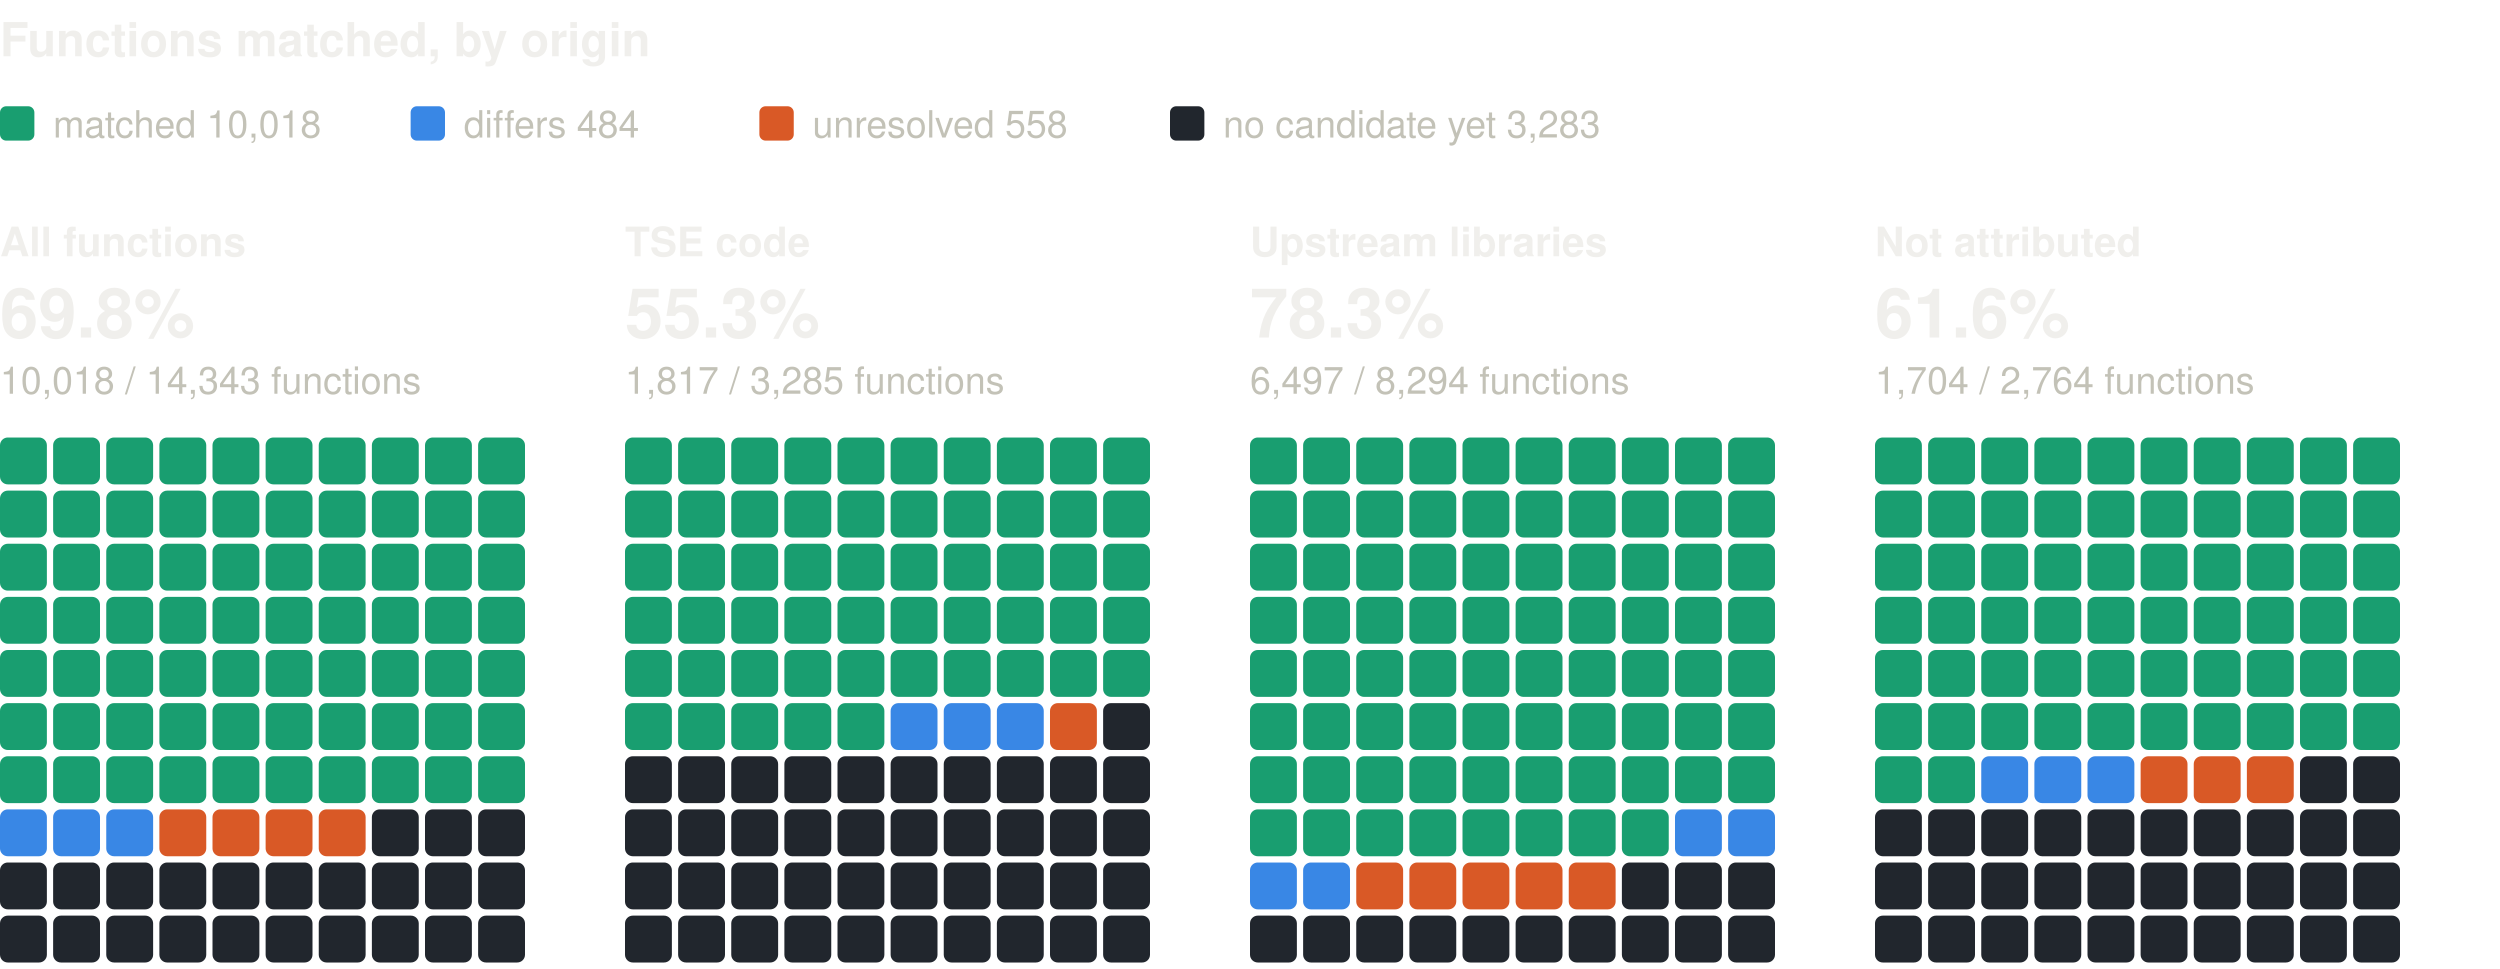
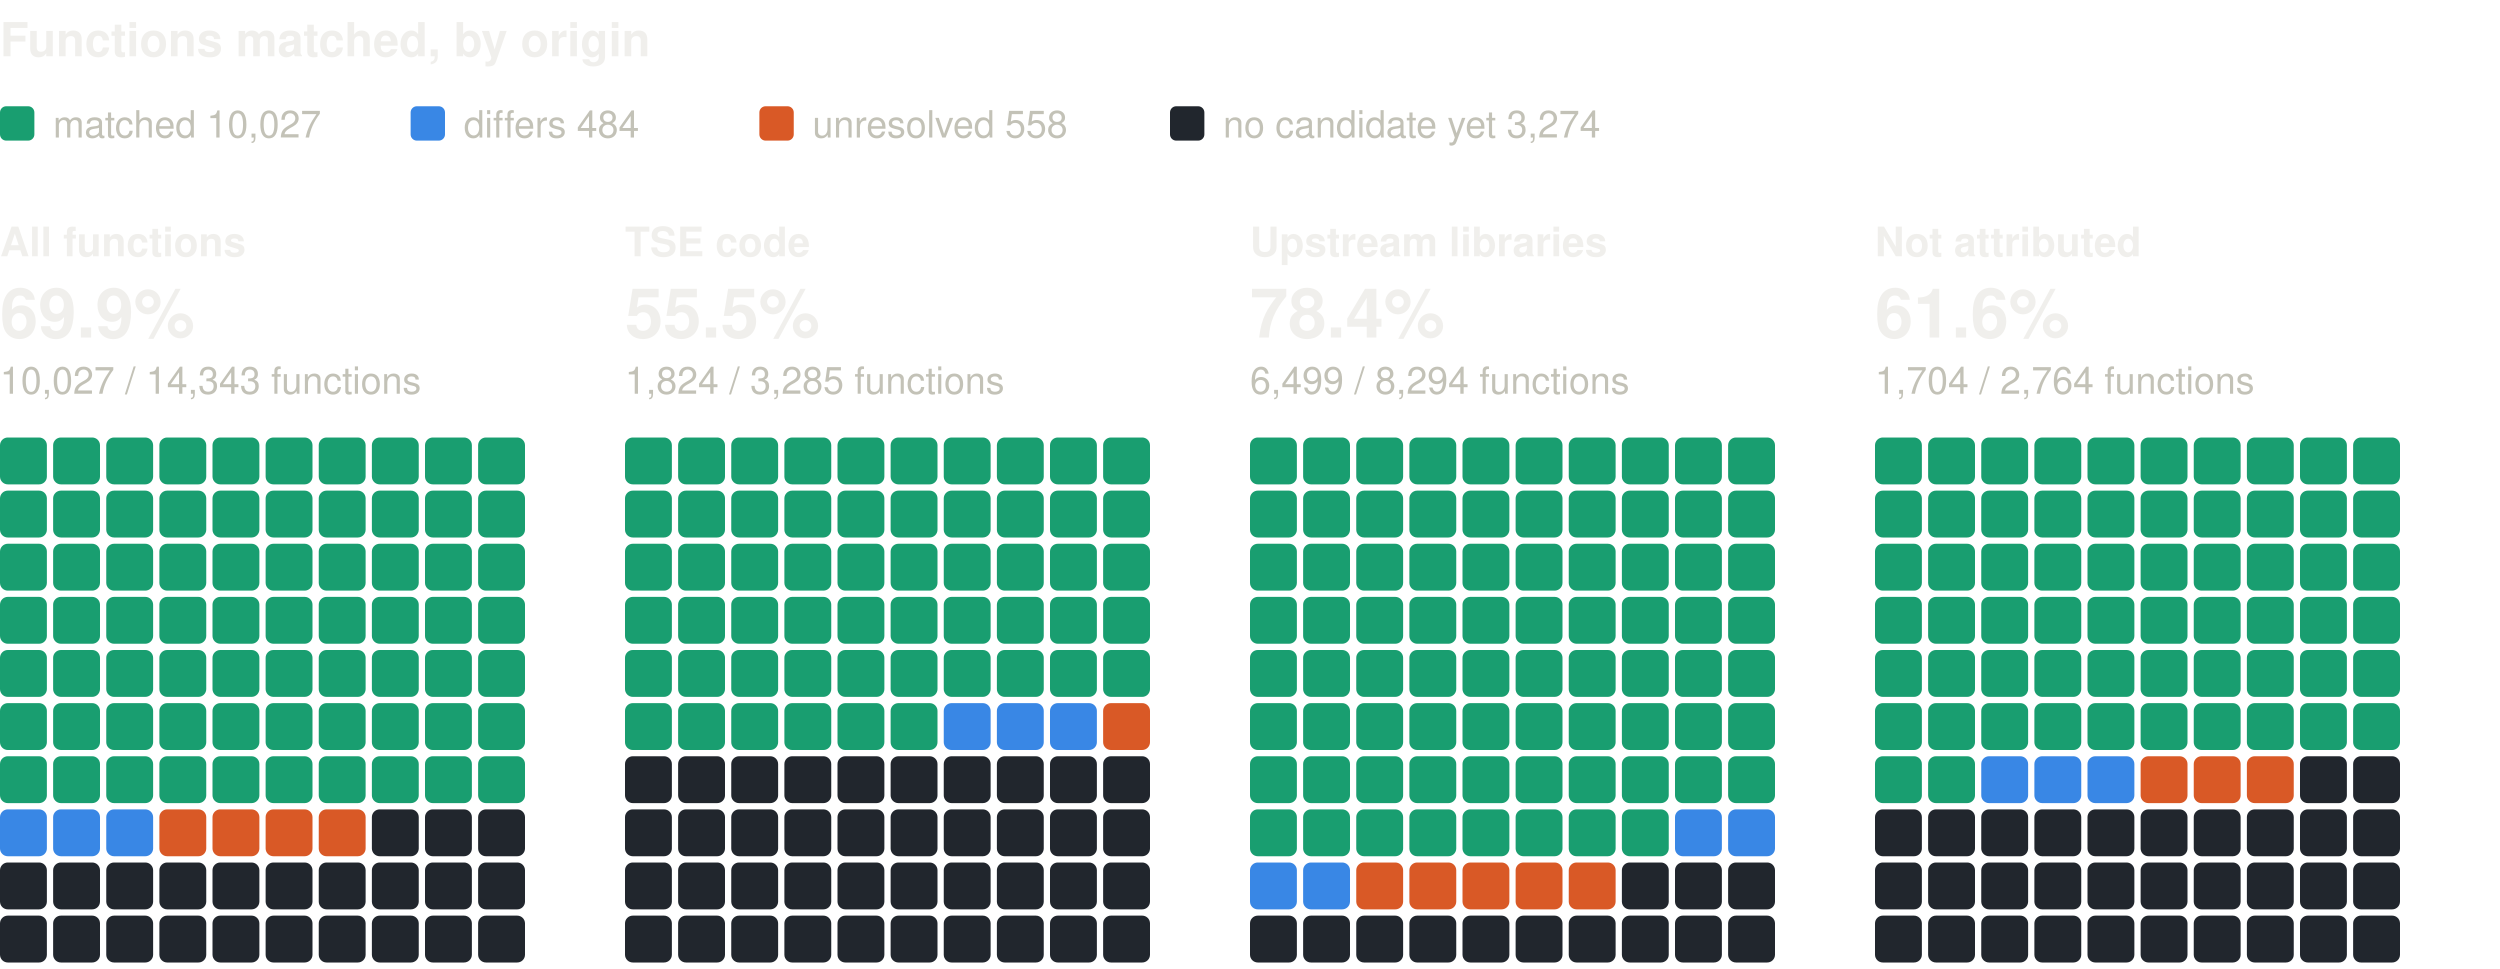
<svg xmlns="http://www.w3.org/2000/svg" width="800" height="310" viewBox="0 0 800 310" role="img" aria-label="Functions matched, by origin: one square per percent, coloured by verdict" font-family="system-ui, -apple-system, 'Segoe UI', Helvetica, Arial, sans-serif">
  <text x="0" y="18" font-size="15" fill="#f0efec" font-weight="600">Functions matched, by origin</text>
  <rect x="0" y="34" width="11" height="11" rx="2" fill="#199e70" />
-   <text x="17" y="44" font-size="12" fill="#c3c2b7">matched 10,018</text>
+   <text x="17" y="44" font-size="12" fill="#c3c2b7">matched 10,027</text>
  <rect x="131.4" y="34" width="11" height="11" rx="2" fill="#3987e5" />
  <text x="148.4" y="44" font-size="12" fill="#c3c2b7">differs 484</text>
  <rect x="243" y="34" width="11" height="11" rx="2" fill="#d95926" />
  <text x="260" y="44" font-size="12" fill="#c3c2b7">unresolved 558</text>
  <rect x="374.4" y="34" width="11" height="11" rx="2" fill="#21262d" />
-   <text x="391.4" y="44" font-size="12" fill="#c3c2b7">no candidate yet 3,283</text>
+   <text x="391.4" y="44" font-size="12" fill="#c3c2b7">no candidate yet 3,274</text>
  <text x="0" y="82" font-size="13" fill="#f0efec" font-weight="600">All functions</text>
-   <text x="0" y="108" font-size="22" fill="#f0efec" font-weight="600">69.8%</text>
-   <text x="0" y="126" font-size="12" fill="#c3c2b7">10,018 / 14,343 functions</text>
+   <text x="0" y="108" font-size="22" fill="#f0efec" font-weight="600">69.9%</text>
+   <text x="0" y="126" font-size="12" fill="#c3c2b7">10,027 / 14,343 functions</text>
  <rect x="0" y="140" width="15" height="15" rx="2.5" fill="#199e70" />
  <rect x="17" y="140" width="15" height="15" rx="2.5" fill="#199e70" />
  <rect x="34" y="140" width="15" height="15" rx="2.5" fill="#199e70" />
  <rect x="51" y="140" width="15" height="15" rx="2.5" fill="#199e70" />
  <rect x="68" y="140" width="15" height="15" rx="2.5" fill="#199e70" />
  <rect x="85" y="140" width="15" height="15" rx="2.5" fill="#199e70" />
  <rect x="102" y="140" width="15" height="15" rx="2.5" fill="#199e70" />
  <rect x="119" y="140" width="15" height="15" rx="2.5" fill="#199e70" />
  <rect x="136" y="140" width="15" height="15" rx="2.5" fill="#199e70" />
  <rect x="153" y="140" width="15" height="15" rx="2.5" fill="#199e70" />
  <rect x="0" y="157" width="15" height="15" rx="2.5" fill="#199e70" />
  <rect x="17" y="157" width="15" height="15" rx="2.5" fill="#199e70" />
  <rect x="34" y="157" width="15" height="15" rx="2.5" fill="#199e70" />
  <rect x="51" y="157" width="15" height="15" rx="2.5" fill="#199e70" />
  <rect x="68" y="157" width="15" height="15" rx="2.5" fill="#199e70" />
  <rect x="85" y="157" width="15" height="15" rx="2.5" fill="#199e70" />
  <rect x="102" y="157" width="15" height="15" rx="2.5" fill="#199e70" />
  <rect x="119" y="157" width="15" height="15" rx="2.5" fill="#199e70" />
  <rect x="136" y="157" width="15" height="15" rx="2.5" fill="#199e70" />
  <rect x="153" y="157" width="15" height="15" rx="2.5" fill="#199e70" />
  <rect x="0" y="174" width="15" height="15" rx="2.5" fill="#199e70" />
  <rect x="17" y="174" width="15" height="15" rx="2.5" fill="#199e70" />
  <rect x="34" y="174" width="15" height="15" rx="2.5" fill="#199e70" />
  <rect x="51" y="174" width="15" height="15" rx="2.5" fill="#199e70" />
  <rect x="68" y="174" width="15" height="15" rx="2.5" fill="#199e70" />
  <rect x="85" y="174" width="15" height="15" rx="2.5" fill="#199e70" />
  <rect x="102" y="174" width="15" height="15" rx="2.5" fill="#199e70" />
  <rect x="119" y="174" width="15" height="15" rx="2.5" fill="#199e70" />
  <rect x="136" y="174" width="15" height="15" rx="2.5" fill="#199e70" />
  <rect x="153" y="174" width="15" height="15" rx="2.5" fill="#199e70" />
  <rect x="0" y="191" width="15" height="15" rx="2.5" fill="#199e70" />
  <rect x="17" y="191" width="15" height="15" rx="2.5" fill="#199e70" />
  <rect x="34" y="191" width="15" height="15" rx="2.5" fill="#199e70" />
  <rect x="51" y="191" width="15" height="15" rx="2.5" fill="#199e70" />
  <rect x="68" y="191" width="15" height="15" rx="2.5" fill="#199e70" />
  <rect x="85" y="191" width="15" height="15" rx="2.5" fill="#199e70" />
  <rect x="102" y="191" width="15" height="15" rx="2.5" fill="#199e70" />
  <rect x="119" y="191" width="15" height="15" rx="2.5" fill="#199e70" />
  <rect x="136" y="191" width="15" height="15" rx="2.5" fill="#199e70" />
  <rect x="153" y="191" width="15" height="15" rx="2.5" fill="#199e70" />
  <rect x="0" y="208" width="15" height="15" rx="2.5" fill="#199e70" />
  <rect x="17" y="208" width="15" height="15" rx="2.5" fill="#199e70" />
  <rect x="34" y="208" width="15" height="15" rx="2.5" fill="#199e70" />
  <rect x="51" y="208" width="15" height="15" rx="2.5" fill="#199e70" />
  <rect x="68" y="208" width="15" height="15" rx="2.5" fill="#199e70" />
  <rect x="85" y="208" width="15" height="15" rx="2.5" fill="#199e70" />
  <rect x="102" y="208" width="15" height="15" rx="2.5" fill="#199e70" />
  <rect x="119" y="208" width="15" height="15" rx="2.5" fill="#199e70" />
  <rect x="136" y="208" width="15" height="15" rx="2.5" fill="#199e70" />
  <rect x="153" y="208" width="15" height="15" rx="2.5" fill="#199e70" />
  <rect x="0" y="225" width="15" height="15" rx="2.5" fill="#199e70" />
  <rect x="17" y="225" width="15" height="15" rx="2.5" fill="#199e70" />
  <rect x="34" y="225" width="15" height="15" rx="2.5" fill="#199e70" />
  <rect x="51" y="225" width="15" height="15" rx="2.5" fill="#199e70" />
  <rect x="68" y="225" width="15" height="15" rx="2.5" fill="#199e70" />
  <rect x="85" y="225" width="15" height="15" rx="2.5" fill="#199e70" />
  <rect x="102" y="225" width="15" height="15" rx="2.5" fill="#199e70" />
  <rect x="119" y="225" width="15" height="15" rx="2.5" fill="#199e70" />
  <rect x="136" y="225" width="15" height="15" rx="2.5" fill="#199e70" />
  <rect x="153" y="225" width="15" height="15" rx="2.5" fill="#199e70" />
  <rect x="0" y="242" width="15" height="15" rx="2.5" fill="#199e70" />
  <rect x="17" y="242" width="15" height="15" rx="2.5" fill="#199e70" />
  <rect x="34" y="242" width="15" height="15" rx="2.5" fill="#199e70" />
  <rect x="51" y="242" width="15" height="15" rx="2.5" fill="#199e70" />
  <rect x="68" y="242" width="15" height="15" rx="2.5" fill="#199e70" />
  <rect x="85" y="242" width="15" height="15" rx="2.5" fill="#199e70" />
  <rect x="102" y="242" width="15" height="15" rx="2.5" fill="#199e70" />
  <rect x="119" y="242" width="15" height="15" rx="2.5" fill="#199e70" />
  <rect x="136" y="242" width="15" height="15" rx="2.5" fill="#199e70" />
  <rect x="153" y="242" width="15" height="15" rx="2.5" fill="#199e70" />
  <rect x="0" y="259" width="15" height="15" rx="2.5" fill="#3987e5" />
  <rect x="17" y="259" width="15" height="15" rx="2.5" fill="#3987e5" />
  <rect x="34" y="259" width="15" height="15" rx="2.5" fill="#3987e5" />
  <rect x="51" y="259" width="15" height="15" rx="2.5" fill="#d95926" />
  <rect x="68" y="259" width="15" height="15" rx="2.5" fill="#d95926" />
  <rect x="85" y="259" width="15" height="15" rx="2.5" fill="#d95926" />
  <rect x="102" y="259" width="15" height="15" rx="2.5" fill="#d95926" />
  <rect x="119" y="259" width="15" height="15" rx="2.5" fill="#21262d" />
  <rect x="136" y="259" width="15" height="15" rx="2.5" fill="#21262d" />
  <rect x="153" y="259" width="15" height="15" rx="2.5" fill="#21262d" />
  <rect x="0" y="276" width="15" height="15" rx="2.5" fill="#21262d" />
  <rect x="17" y="276" width="15" height="15" rx="2.5" fill="#21262d" />
  <rect x="34" y="276" width="15" height="15" rx="2.5" fill="#21262d" />
  <rect x="51" y="276" width="15" height="15" rx="2.5" fill="#21262d" />
  <rect x="68" y="276" width="15" height="15" rx="2.5" fill="#21262d" />
  <rect x="85" y="276" width="15" height="15" rx="2.5" fill="#21262d" />
  <rect x="102" y="276" width="15" height="15" rx="2.5" fill="#21262d" />
  <rect x="119" y="276" width="15" height="15" rx="2.5" fill="#21262d" />
  <rect x="136" y="276" width="15" height="15" rx="2.5" fill="#21262d" />
  <rect x="153" y="276" width="15" height="15" rx="2.5" fill="#21262d" />
  <rect x="0" y="293" width="15" height="15" rx="2.5" fill="#21262d" />
  <rect x="17" y="293" width="15" height="15" rx="2.5" fill="#21262d" />
  <rect x="34" y="293" width="15" height="15" rx="2.5" fill="#21262d" />
  <rect x="51" y="293" width="15" height="15" rx="2.5" fill="#21262d" />
  <rect x="68" y="293" width="15" height="15" rx="2.5" fill="#21262d" />
  <rect x="85" y="293" width="15" height="15" rx="2.5" fill="#21262d" />
  <rect x="102" y="293" width="15" height="15" rx="2.5" fill="#21262d" />
  <rect x="119" y="293" width="15" height="15" rx="2.5" fill="#21262d" />
  <rect x="136" y="293" width="15" height="15" rx="2.5" fill="#21262d" />
  <rect x="153" y="293" width="15" height="15" rx="2.5" fill="#21262d" />
  <text x="200" y="82" font-size="13" fill="#f0efec" font-weight="600">TSE code</text>
-   <text x="200" y="108" font-size="22" fill="#f0efec" font-weight="600">55.3%</text>
-   <text x="200" y="126" font-size="12" fill="#c3c2b7">1,817 / 3,285 functions</text>
+   <text x="200" y="108" font-size="22" fill="#f0efec" font-weight="600">55.5%</text>
+   <text x="200" y="126" font-size="12" fill="#c3c2b7">1,824 / 3,285 functions</text>
  <rect x="200" y="140" width="15" height="15" rx="2.5" fill="#199e70" />
  <rect x="217" y="140" width="15" height="15" rx="2.5" fill="#199e70" />
  <rect x="234" y="140" width="15" height="15" rx="2.5" fill="#199e70" />
  <rect x="251" y="140" width="15" height="15" rx="2.5" fill="#199e70" />
  <rect x="268" y="140" width="15" height="15" rx="2.5" fill="#199e70" />
  <rect x="285" y="140" width="15" height="15" rx="2.5" fill="#199e70" />
  <rect x="302" y="140" width="15" height="15" rx="2.5" fill="#199e70" />
  <rect x="319" y="140" width="15" height="15" rx="2.5" fill="#199e70" />
  <rect x="336" y="140" width="15" height="15" rx="2.5" fill="#199e70" />
  <rect x="353" y="140" width="15" height="15" rx="2.5" fill="#199e70" />
  <rect x="200" y="157" width="15" height="15" rx="2.5" fill="#199e70" />
  <rect x="217" y="157" width="15" height="15" rx="2.5" fill="#199e70" />
  <rect x="234" y="157" width="15" height="15" rx="2.5" fill="#199e70" />
  <rect x="251" y="157" width="15" height="15" rx="2.5" fill="#199e70" />
  <rect x="268" y="157" width="15" height="15" rx="2.5" fill="#199e70" />
  <rect x="285" y="157" width="15" height="15" rx="2.5" fill="#199e70" />
  <rect x="302" y="157" width="15" height="15" rx="2.5" fill="#199e70" />
  <rect x="319" y="157" width="15" height="15" rx="2.5" fill="#199e70" />
  <rect x="336" y="157" width="15" height="15" rx="2.5" fill="#199e70" />
  <rect x="353" y="157" width="15" height="15" rx="2.5" fill="#199e70" />
  <rect x="200" y="174" width="15" height="15" rx="2.5" fill="#199e70" />
  <rect x="217" y="174" width="15" height="15" rx="2.5" fill="#199e70" />
  <rect x="234" y="174" width="15" height="15" rx="2.5" fill="#199e70" />
  <rect x="251" y="174" width="15" height="15" rx="2.5" fill="#199e70" />
  <rect x="268" y="174" width="15" height="15" rx="2.5" fill="#199e70" />
  <rect x="285" y="174" width="15" height="15" rx="2.5" fill="#199e70" />
  <rect x="302" y="174" width="15" height="15" rx="2.5" fill="#199e70" />
  <rect x="319" y="174" width="15" height="15" rx="2.5" fill="#199e70" />
  <rect x="336" y="174" width="15" height="15" rx="2.5" fill="#199e70" />
  <rect x="353" y="174" width="15" height="15" rx="2.5" fill="#199e70" />
  <rect x="200" y="191" width="15" height="15" rx="2.5" fill="#199e70" />
  <rect x="217" y="191" width="15" height="15" rx="2.5" fill="#199e70" />
  <rect x="234" y="191" width="15" height="15" rx="2.5" fill="#199e70" />
  <rect x="251" y="191" width="15" height="15" rx="2.5" fill="#199e70" />
  <rect x="268" y="191" width="15" height="15" rx="2.5" fill="#199e70" />
  <rect x="285" y="191" width="15" height="15" rx="2.5" fill="#199e70" />
  <rect x="302" y="191" width="15" height="15" rx="2.5" fill="#199e70" />
  <rect x="319" y="191" width="15" height="15" rx="2.5" fill="#199e70" />
  <rect x="336" y="191" width="15" height="15" rx="2.5" fill="#199e70" />
  <rect x="353" y="191" width="15" height="15" rx="2.5" fill="#199e70" />
  <rect x="200" y="208" width="15" height="15" rx="2.5" fill="#199e70" />
  <rect x="217" y="208" width="15" height="15" rx="2.5" fill="#199e70" />
  <rect x="234" y="208" width="15" height="15" rx="2.5" fill="#199e70" />
  <rect x="251" y="208" width="15" height="15" rx="2.5" fill="#199e70" />
  <rect x="268" y="208" width="15" height="15" rx="2.5" fill="#199e70" />
  <rect x="285" y="208" width="15" height="15" rx="2.5" fill="#199e70" />
  <rect x="302" y="208" width="15" height="15" rx="2.5" fill="#199e70" />
  <rect x="319" y="208" width="15" height="15" rx="2.5" fill="#199e70" />
  <rect x="336" y="208" width="15" height="15" rx="2.5" fill="#199e70" />
  <rect x="353" y="208" width="15" height="15" rx="2.5" fill="#199e70" />
  <rect x="200" y="225" width="15" height="15" rx="2.5" fill="#199e70" />
  <rect x="217" y="225" width="15" height="15" rx="2.5" fill="#199e70" />
  <rect x="234" y="225" width="15" height="15" rx="2.5" fill="#199e70" />
  <rect x="251" y="225" width="15" height="15" rx="2.5" fill="#199e70" />
  <rect x="268" y="225" width="15" height="15" rx="2.5" fill="#199e70" />
-   <rect x="285" y="225" width="15" height="15" rx="2.5" fill="#3987e5" />
+   <rect x="285" y="225" width="15" height="15" rx="2.5" fill="#199e70" />
  <rect x="302" y="225" width="15" height="15" rx="2.5" fill="#3987e5" />
  <rect x="319" y="225" width="15" height="15" rx="2.5" fill="#3987e5" />
-   <rect x="336" y="225" width="15" height="15" rx="2.5" fill="#d95926" />
-   <rect x="353" y="225" width="15" height="15" rx="2.5" fill="#21262d" />
+   <rect x="336" y="225" width="15" height="15" rx="2.5" fill="#3987e5" />
+   <rect x="353" y="225" width="15" height="15" rx="2.5" fill="#d95926" />
  <rect x="200" y="242" width="15" height="15" rx="2.5" fill="#21262d" />
  <rect x="217" y="242" width="15" height="15" rx="2.5" fill="#21262d" />
  <rect x="234" y="242" width="15" height="15" rx="2.5" fill="#21262d" />
  <rect x="251" y="242" width="15" height="15" rx="2.5" fill="#21262d" />
  <rect x="268" y="242" width="15" height="15" rx="2.5" fill="#21262d" />
  <rect x="285" y="242" width="15" height="15" rx="2.5" fill="#21262d" />
  <rect x="302" y="242" width="15" height="15" rx="2.5" fill="#21262d" />
  <rect x="319" y="242" width="15" height="15" rx="2.5" fill="#21262d" />
  <rect x="336" y="242" width="15" height="15" rx="2.5" fill="#21262d" />
  <rect x="353" y="242" width="15" height="15" rx="2.5" fill="#21262d" />
  <rect x="200" y="259" width="15" height="15" rx="2.5" fill="#21262d" />
  <rect x="217" y="259" width="15" height="15" rx="2.5" fill="#21262d" />
  <rect x="234" y="259" width="15" height="15" rx="2.5" fill="#21262d" />
  <rect x="251" y="259" width="15" height="15" rx="2.5" fill="#21262d" />
  <rect x="268" y="259" width="15" height="15" rx="2.5" fill="#21262d" />
  <rect x="285" y="259" width="15" height="15" rx="2.5" fill="#21262d" />
  <rect x="302" y="259" width="15" height="15" rx="2.5" fill="#21262d" />
  <rect x="319" y="259" width="15" height="15" rx="2.5" fill="#21262d" />
  <rect x="336" y="259" width="15" height="15" rx="2.5" fill="#21262d" />
  <rect x="353" y="259" width="15" height="15" rx="2.5" fill="#21262d" />
  <rect x="200" y="276" width="15" height="15" rx="2.5" fill="#21262d" />
  <rect x="217" y="276" width="15" height="15" rx="2.5" fill="#21262d" />
  <rect x="234" y="276" width="15" height="15" rx="2.5" fill="#21262d" />
  <rect x="251" y="276" width="15" height="15" rx="2.5" fill="#21262d" />
  <rect x="268" y="276" width="15" height="15" rx="2.5" fill="#21262d" />
  <rect x="285" y="276" width="15" height="15" rx="2.5" fill="#21262d" />
  <rect x="302" y="276" width="15" height="15" rx="2.5" fill="#21262d" />
  <rect x="319" y="276" width="15" height="15" rx="2.5" fill="#21262d" />
  <rect x="336" y="276" width="15" height="15" rx="2.5" fill="#21262d" />
  <rect x="353" y="276" width="15" height="15" rx="2.5" fill="#21262d" />
  <rect x="200" y="293" width="15" height="15" rx="2.5" fill="#21262d" />
  <rect x="217" y="293" width="15" height="15" rx="2.5" fill="#21262d" />
  <rect x="234" y="293" width="15" height="15" rx="2.5" fill="#21262d" />
  <rect x="251" y="293" width="15" height="15" rx="2.5" fill="#21262d" />
  <rect x="268" y="293" width="15" height="15" rx="2.5" fill="#21262d" />
  <rect x="285" y="293" width="15" height="15" rx="2.5" fill="#21262d" />
  <rect x="302" y="293" width="15" height="15" rx="2.5" fill="#21262d" />
  <rect x="319" y="293" width="15" height="15" rx="2.5" fill="#21262d" />
  <rect x="336" y="293" width="15" height="15" rx="2.5" fill="#21262d" />
  <rect x="353" y="293" width="15" height="15" rx="2.5" fill="#21262d" />
  <text x="400" y="82" font-size="13" fill="#f0efec" font-weight="600">Upstream libraries</text>
-   <text x="400" y="108" font-size="22" fill="#f0efec" font-weight="600">78.3%</text>
-   <text x="400" y="126" font-size="12" fill="#c3c2b7">6,497 / 8,294 functions</text>
+   <text x="400" y="108" font-size="22" fill="#f0efec" font-weight="600">78.4%</text>
+   <text x="400" y="126" font-size="12" fill="#c3c2b7">6,499 / 8,294 functions</text>
  <rect x="400" y="140" width="15" height="15" rx="2.5" fill="#199e70" />
  <rect x="417" y="140" width="15" height="15" rx="2.5" fill="#199e70" />
  <rect x="434" y="140" width="15" height="15" rx="2.5" fill="#199e70" />
  <rect x="451" y="140" width="15" height="15" rx="2.5" fill="#199e70" />
  <rect x="468" y="140" width="15" height="15" rx="2.5" fill="#199e70" />
  <rect x="485" y="140" width="15" height="15" rx="2.5" fill="#199e70" />
  <rect x="502" y="140" width="15" height="15" rx="2.5" fill="#199e70" />
  <rect x="519" y="140" width="15" height="15" rx="2.5" fill="#199e70" />
  <rect x="536" y="140" width="15" height="15" rx="2.5" fill="#199e70" />
  <rect x="553" y="140" width="15" height="15" rx="2.5" fill="#199e70" />
  <rect x="400" y="157" width="15" height="15" rx="2.5" fill="#199e70" />
  <rect x="417" y="157" width="15" height="15" rx="2.5" fill="#199e70" />
  <rect x="434" y="157" width="15" height="15" rx="2.5" fill="#199e70" />
  <rect x="451" y="157" width="15" height="15" rx="2.5" fill="#199e70" />
  <rect x="468" y="157" width="15" height="15" rx="2.5" fill="#199e70" />
  <rect x="485" y="157" width="15" height="15" rx="2.5" fill="#199e70" />
  <rect x="502" y="157" width="15" height="15" rx="2.5" fill="#199e70" />
  <rect x="519" y="157" width="15" height="15" rx="2.5" fill="#199e70" />
  <rect x="536" y="157" width="15" height="15" rx="2.5" fill="#199e70" />
  <rect x="553" y="157" width="15" height="15" rx="2.5" fill="#199e70" />
  <rect x="400" y="174" width="15" height="15" rx="2.5" fill="#199e70" />
  <rect x="417" y="174" width="15" height="15" rx="2.5" fill="#199e70" />
  <rect x="434" y="174" width="15" height="15" rx="2.5" fill="#199e70" />
  <rect x="451" y="174" width="15" height="15" rx="2.5" fill="#199e70" />
  <rect x="468" y="174" width="15" height="15" rx="2.5" fill="#199e70" />
  <rect x="485" y="174" width="15" height="15" rx="2.5" fill="#199e70" />
  <rect x="502" y="174" width="15" height="15" rx="2.5" fill="#199e70" />
  <rect x="519" y="174" width="15" height="15" rx="2.5" fill="#199e70" />
  <rect x="536" y="174" width="15" height="15" rx="2.5" fill="#199e70" />
  <rect x="553" y="174" width="15" height="15" rx="2.5" fill="#199e70" />
  <rect x="400" y="191" width="15" height="15" rx="2.5" fill="#199e70" />
  <rect x="417" y="191" width="15" height="15" rx="2.5" fill="#199e70" />
  <rect x="434" y="191" width="15" height="15" rx="2.5" fill="#199e70" />
  <rect x="451" y="191" width="15" height="15" rx="2.5" fill="#199e70" />
  <rect x="468" y="191" width="15" height="15" rx="2.5" fill="#199e70" />
  <rect x="485" y="191" width="15" height="15" rx="2.5" fill="#199e70" />
  <rect x="502" y="191" width="15" height="15" rx="2.5" fill="#199e70" />
  <rect x="519" y="191" width="15" height="15" rx="2.5" fill="#199e70" />
  <rect x="536" y="191" width="15" height="15" rx="2.5" fill="#199e70" />
  <rect x="553" y="191" width="15" height="15" rx="2.5" fill="#199e70" />
  <rect x="400" y="208" width="15" height="15" rx="2.5" fill="#199e70" />
  <rect x="417" y="208" width="15" height="15" rx="2.5" fill="#199e70" />
  <rect x="434" y="208" width="15" height="15" rx="2.5" fill="#199e70" />
  <rect x="451" y="208" width="15" height="15" rx="2.5" fill="#199e70" />
  <rect x="468" y="208" width="15" height="15" rx="2.5" fill="#199e70" />
  <rect x="485" y="208" width="15" height="15" rx="2.5" fill="#199e70" />
  <rect x="502" y="208" width="15" height="15" rx="2.5" fill="#199e70" />
  <rect x="519" y="208" width="15" height="15" rx="2.5" fill="#199e70" />
  <rect x="536" y="208" width="15" height="15" rx="2.5" fill="#199e70" />
  <rect x="553" y="208" width="15" height="15" rx="2.5" fill="#199e70" />
  <rect x="400" y="225" width="15" height="15" rx="2.5" fill="#199e70" />
  <rect x="417" y="225" width="15" height="15" rx="2.5" fill="#199e70" />
  <rect x="434" y="225" width="15" height="15" rx="2.5" fill="#199e70" />
  <rect x="451" y="225" width="15" height="15" rx="2.5" fill="#199e70" />
  <rect x="468" y="225" width="15" height="15" rx="2.5" fill="#199e70" />
  <rect x="485" y="225" width="15" height="15" rx="2.5" fill="#199e70" />
  <rect x="502" y="225" width="15" height="15" rx="2.5" fill="#199e70" />
  <rect x="519" y="225" width="15" height="15" rx="2.5" fill="#199e70" />
  <rect x="536" y="225" width="15" height="15" rx="2.5" fill="#199e70" />
  <rect x="553" y="225" width="15" height="15" rx="2.5" fill="#199e70" />
  <rect x="400" y="242" width="15" height="15" rx="2.5" fill="#199e70" />
  <rect x="417" y="242" width="15" height="15" rx="2.5" fill="#199e70" />
  <rect x="434" y="242" width="15" height="15" rx="2.5" fill="#199e70" />
  <rect x="451" y="242" width="15" height="15" rx="2.5" fill="#199e70" />
  <rect x="468" y="242" width="15" height="15" rx="2.5" fill="#199e70" />
  <rect x="485" y="242" width="15" height="15" rx="2.5" fill="#199e70" />
  <rect x="502" y="242" width="15" height="15" rx="2.5" fill="#199e70" />
  <rect x="519" y="242" width="15" height="15" rx="2.5" fill="#199e70" />
  <rect x="536" y="242" width="15" height="15" rx="2.5" fill="#199e70" />
  <rect x="553" y="242" width="15" height="15" rx="2.5" fill="#199e70" />
  <rect x="400" y="259" width="15" height="15" rx="2.5" fill="#199e70" />
  <rect x="417" y="259" width="15" height="15" rx="2.5" fill="#199e70" />
  <rect x="434" y="259" width="15" height="15" rx="2.5" fill="#199e70" />
  <rect x="451" y="259" width="15" height="15" rx="2.5" fill="#199e70" />
  <rect x="468" y="259" width="15" height="15" rx="2.5" fill="#199e70" />
  <rect x="485" y="259" width="15" height="15" rx="2.5" fill="#199e70" />
  <rect x="502" y="259" width="15" height="15" rx="2.5" fill="#199e70" />
  <rect x="519" y="259" width="15" height="15" rx="2.5" fill="#199e70" />
  <rect x="536" y="259" width="15" height="15" rx="2.5" fill="#3987e5" />
  <rect x="553" y="259" width="15" height="15" rx="2.5" fill="#3987e5" />
  <rect x="400" y="276" width="15" height="15" rx="2.5" fill="#3987e5" />
  <rect x="417" y="276" width="15" height="15" rx="2.5" fill="#3987e5" />
  <rect x="434" y="276" width="15" height="15" rx="2.5" fill="#d95926" />
  <rect x="451" y="276" width="15" height="15" rx="2.5" fill="#d95926" />
  <rect x="468" y="276" width="15" height="15" rx="2.5" fill="#d95926" />
  <rect x="485" y="276" width="15" height="15" rx="2.5" fill="#d95926" />
  <rect x="502" y="276" width="15" height="15" rx="2.5" fill="#d95926" />
  <rect x="519" y="276" width="15" height="15" rx="2.5" fill="#21262d" />
  <rect x="536" y="276" width="15" height="15" rx="2.5" fill="#21262d" />
  <rect x="553" y="276" width="15" height="15" rx="2.5" fill="#21262d" />
  <rect x="400" y="293" width="15" height="15" rx="2.5" fill="#21262d" />
  <rect x="417" y="293" width="15" height="15" rx="2.5" fill="#21262d" />
  <rect x="434" y="293" width="15" height="15" rx="2.5" fill="#21262d" />
  <rect x="451" y="293" width="15" height="15" rx="2.5" fill="#21262d" />
  <rect x="468" y="293" width="15" height="15" rx="2.5" fill="#21262d" />
  <rect x="485" y="293" width="15" height="15" rx="2.5" fill="#21262d" />
  <rect x="502" y="293" width="15" height="15" rx="2.5" fill="#21262d" />
  <rect x="519" y="293" width="15" height="15" rx="2.5" fill="#21262d" />
  <rect x="536" y="293" width="15" height="15" rx="2.5" fill="#21262d" />
  <rect x="553" y="293" width="15" height="15" rx="2.5" fill="#21262d" />
  <text x="600" y="82" font-size="13" fill="#f0efec" font-weight="600">Not attributed</text>
  <text x="600" y="108" font-size="22" fill="#f0efec" font-weight="600">61.6%</text>
  <text x="600" y="126" font-size="12" fill="#c3c2b7">1,704 / 2,764 functions</text>
  <rect x="600" y="140" width="15" height="15" rx="2.5" fill="#199e70" />
  <rect x="617" y="140" width="15" height="15" rx="2.5" fill="#199e70" />
  <rect x="634" y="140" width="15" height="15" rx="2.5" fill="#199e70" />
  <rect x="651" y="140" width="15" height="15" rx="2.5" fill="#199e70" />
  <rect x="668" y="140" width="15" height="15" rx="2.5" fill="#199e70" />
  <rect x="685" y="140" width="15" height="15" rx="2.5" fill="#199e70" />
  <rect x="702" y="140" width="15" height="15" rx="2.5" fill="#199e70" />
  <rect x="719" y="140" width="15" height="15" rx="2.5" fill="#199e70" />
  <rect x="736" y="140" width="15" height="15" rx="2.5" fill="#199e70" />
  <rect x="753" y="140" width="15" height="15" rx="2.5" fill="#199e70" />
  <rect x="600" y="157" width="15" height="15" rx="2.5" fill="#199e70" />
  <rect x="617" y="157" width="15" height="15" rx="2.5" fill="#199e70" />
  <rect x="634" y="157" width="15" height="15" rx="2.5" fill="#199e70" />
  <rect x="651" y="157" width="15" height="15" rx="2.5" fill="#199e70" />
  <rect x="668" y="157" width="15" height="15" rx="2.5" fill="#199e70" />
  <rect x="685" y="157" width="15" height="15" rx="2.5" fill="#199e70" />
  <rect x="702" y="157" width="15" height="15" rx="2.5" fill="#199e70" />
  <rect x="719" y="157" width="15" height="15" rx="2.5" fill="#199e70" />
  <rect x="736" y="157" width="15" height="15" rx="2.5" fill="#199e70" />
  <rect x="753" y="157" width="15" height="15" rx="2.5" fill="#199e70" />
  <rect x="600" y="174" width="15" height="15" rx="2.5" fill="#199e70" />
  <rect x="617" y="174" width="15" height="15" rx="2.5" fill="#199e70" />
  <rect x="634" y="174" width="15" height="15" rx="2.5" fill="#199e70" />
  <rect x="651" y="174" width="15" height="15" rx="2.5" fill="#199e70" />
  <rect x="668" y="174" width="15" height="15" rx="2.5" fill="#199e70" />
  <rect x="685" y="174" width="15" height="15" rx="2.5" fill="#199e70" />
  <rect x="702" y="174" width="15" height="15" rx="2.5" fill="#199e70" />
  <rect x="719" y="174" width="15" height="15" rx="2.5" fill="#199e70" />
  <rect x="736" y="174" width="15" height="15" rx="2.5" fill="#199e70" />
  <rect x="753" y="174" width="15" height="15" rx="2.5" fill="#199e70" />
  <rect x="600" y="191" width="15" height="15" rx="2.5" fill="#199e70" />
  <rect x="617" y="191" width="15" height="15" rx="2.5" fill="#199e70" />
  <rect x="634" y="191" width="15" height="15" rx="2.5" fill="#199e70" />
  <rect x="651" y="191" width="15" height="15" rx="2.5" fill="#199e70" />
  <rect x="668" y="191" width="15" height="15" rx="2.5" fill="#199e70" />
  <rect x="685" y="191" width="15" height="15" rx="2.5" fill="#199e70" />
  <rect x="702" y="191" width="15" height="15" rx="2.5" fill="#199e70" />
  <rect x="719" y="191" width="15" height="15" rx="2.5" fill="#199e70" />
  <rect x="736" y="191" width="15" height="15" rx="2.5" fill="#199e70" />
  <rect x="753" y="191" width="15" height="15" rx="2.5" fill="#199e70" />
  <rect x="600" y="208" width="15" height="15" rx="2.5" fill="#199e70" />
  <rect x="617" y="208" width="15" height="15" rx="2.5" fill="#199e70" />
  <rect x="634" y="208" width="15" height="15" rx="2.5" fill="#199e70" />
  <rect x="651" y="208" width="15" height="15" rx="2.5" fill="#199e70" />
  <rect x="668" y="208" width="15" height="15" rx="2.5" fill="#199e70" />
  <rect x="685" y="208" width="15" height="15" rx="2.5" fill="#199e70" />
  <rect x="702" y="208" width="15" height="15" rx="2.5" fill="#199e70" />
  <rect x="719" y="208" width="15" height="15" rx="2.5" fill="#199e70" />
  <rect x="736" y="208" width="15" height="15" rx="2.5" fill="#199e70" />
  <rect x="753" y="208" width="15" height="15" rx="2.5" fill="#199e70" />
  <rect x="600" y="225" width="15" height="15" rx="2.5" fill="#199e70" />
  <rect x="617" y="225" width="15" height="15" rx="2.5" fill="#199e70" />
  <rect x="634" y="225" width="15" height="15" rx="2.5" fill="#199e70" />
  <rect x="651" y="225" width="15" height="15" rx="2.5" fill="#199e70" />
  <rect x="668" y="225" width="15" height="15" rx="2.5" fill="#199e70" />
  <rect x="685" y="225" width="15" height="15" rx="2.5" fill="#199e70" />
  <rect x="702" y="225" width="15" height="15" rx="2.5" fill="#199e70" />
  <rect x="719" y="225" width="15" height="15" rx="2.5" fill="#199e70" />
  <rect x="736" y="225" width="15" height="15" rx="2.5" fill="#199e70" />
  <rect x="753" y="225" width="15" height="15" rx="2.5" fill="#199e70" />
  <rect x="600" y="242" width="15" height="15" rx="2.5" fill="#199e70" />
  <rect x="617" y="242" width="15" height="15" rx="2.5" fill="#199e70" />
  <rect x="634" y="242" width="15" height="15" rx="2.5" fill="#3987e5" />
  <rect x="651" y="242" width="15" height="15" rx="2.5" fill="#3987e5" />
  <rect x="668" y="242" width="15" height="15" rx="2.5" fill="#3987e5" />
  <rect x="685" y="242" width="15" height="15" rx="2.5" fill="#d95926" />
  <rect x="702" y="242" width="15" height="15" rx="2.5" fill="#d95926" />
  <rect x="719" y="242" width="15" height="15" rx="2.5" fill="#d95926" />
  <rect x="736" y="242" width="15" height="15" rx="2.5" fill="#21262d" />
  <rect x="753" y="242" width="15" height="15" rx="2.5" fill="#21262d" />
  <rect x="600" y="259" width="15" height="15" rx="2.5" fill="#21262d" />
  <rect x="617" y="259" width="15" height="15" rx="2.5" fill="#21262d" />
  <rect x="634" y="259" width="15" height="15" rx="2.5" fill="#21262d" />
  <rect x="651" y="259" width="15" height="15" rx="2.5" fill="#21262d" />
  <rect x="668" y="259" width="15" height="15" rx="2.5" fill="#21262d" />
  <rect x="685" y="259" width="15" height="15" rx="2.5" fill="#21262d" />
  <rect x="702" y="259" width="15" height="15" rx="2.5" fill="#21262d" />
  <rect x="719" y="259" width="15" height="15" rx="2.5" fill="#21262d" />
  <rect x="736" y="259" width="15" height="15" rx="2.5" fill="#21262d" />
  <rect x="753" y="259" width="15" height="15" rx="2.5" fill="#21262d" />
  <rect x="600" y="276" width="15" height="15" rx="2.5" fill="#21262d" />
  <rect x="617" y="276" width="15" height="15" rx="2.5" fill="#21262d" />
  <rect x="634" y="276" width="15" height="15" rx="2.5" fill="#21262d" />
  <rect x="651" y="276" width="15" height="15" rx="2.5" fill="#21262d" />
  <rect x="668" y="276" width="15" height="15" rx="2.5" fill="#21262d" />
  <rect x="685" y="276" width="15" height="15" rx="2.5" fill="#21262d" />
  <rect x="702" y="276" width="15" height="15" rx="2.5" fill="#21262d" />
  <rect x="719" y="276" width="15" height="15" rx="2.5" fill="#21262d" />
  <rect x="736" y="276" width="15" height="15" rx="2.5" fill="#21262d" />
  <rect x="753" y="276" width="15" height="15" rx="2.5" fill="#21262d" />
  <rect x="600" y="293" width="15" height="15" rx="2.5" fill="#21262d" />
  <rect x="617" y="293" width="15" height="15" rx="2.5" fill="#21262d" />
  <rect x="634" y="293" width="15" height="15" rx="2.5" fill="#21262d" />
  <rect x="651" y="293" width="15" height="15" rx="2.5" fill="#21262d" />
  <rect x="668" y="293" width="15" height="15" rx="2.5" fill="#21262d" />
  <rect x="685" y="293" width="15" height="15" rx="2.5" fill="#21262d" />
  <rect x="702" y="293" width="15" height="15" rx="2.5" fill="#21262d" />
  <rect x="719" y="293" width="15" height="15" rx="2.5" fill="#21262d" />
  <rect x="736" y="293" width="15" height="15" rx="2.5" fill="#21262d" />
  <rect x="753" y="293" width="15" height="15" rx="2.5" fill="#21262d" />
</svg>
